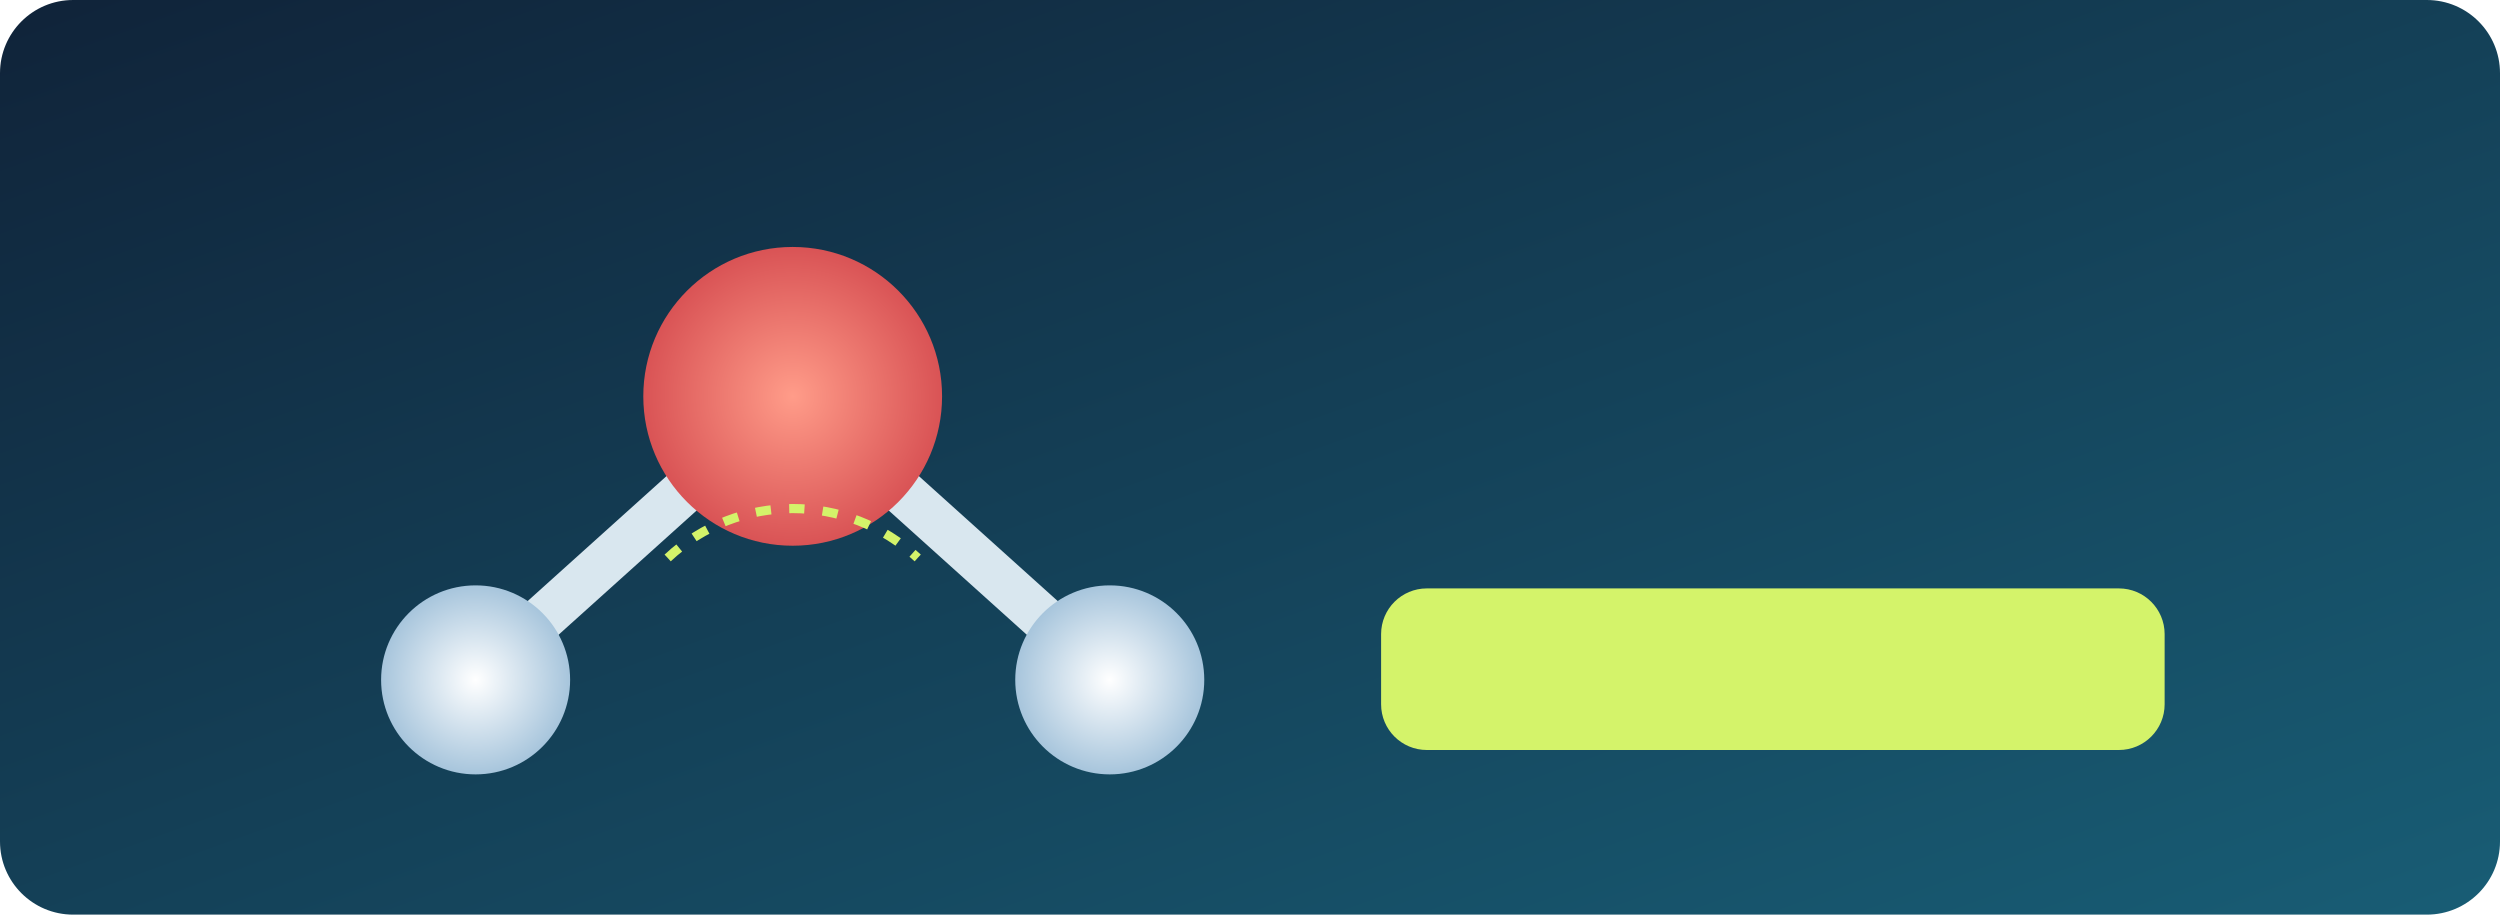
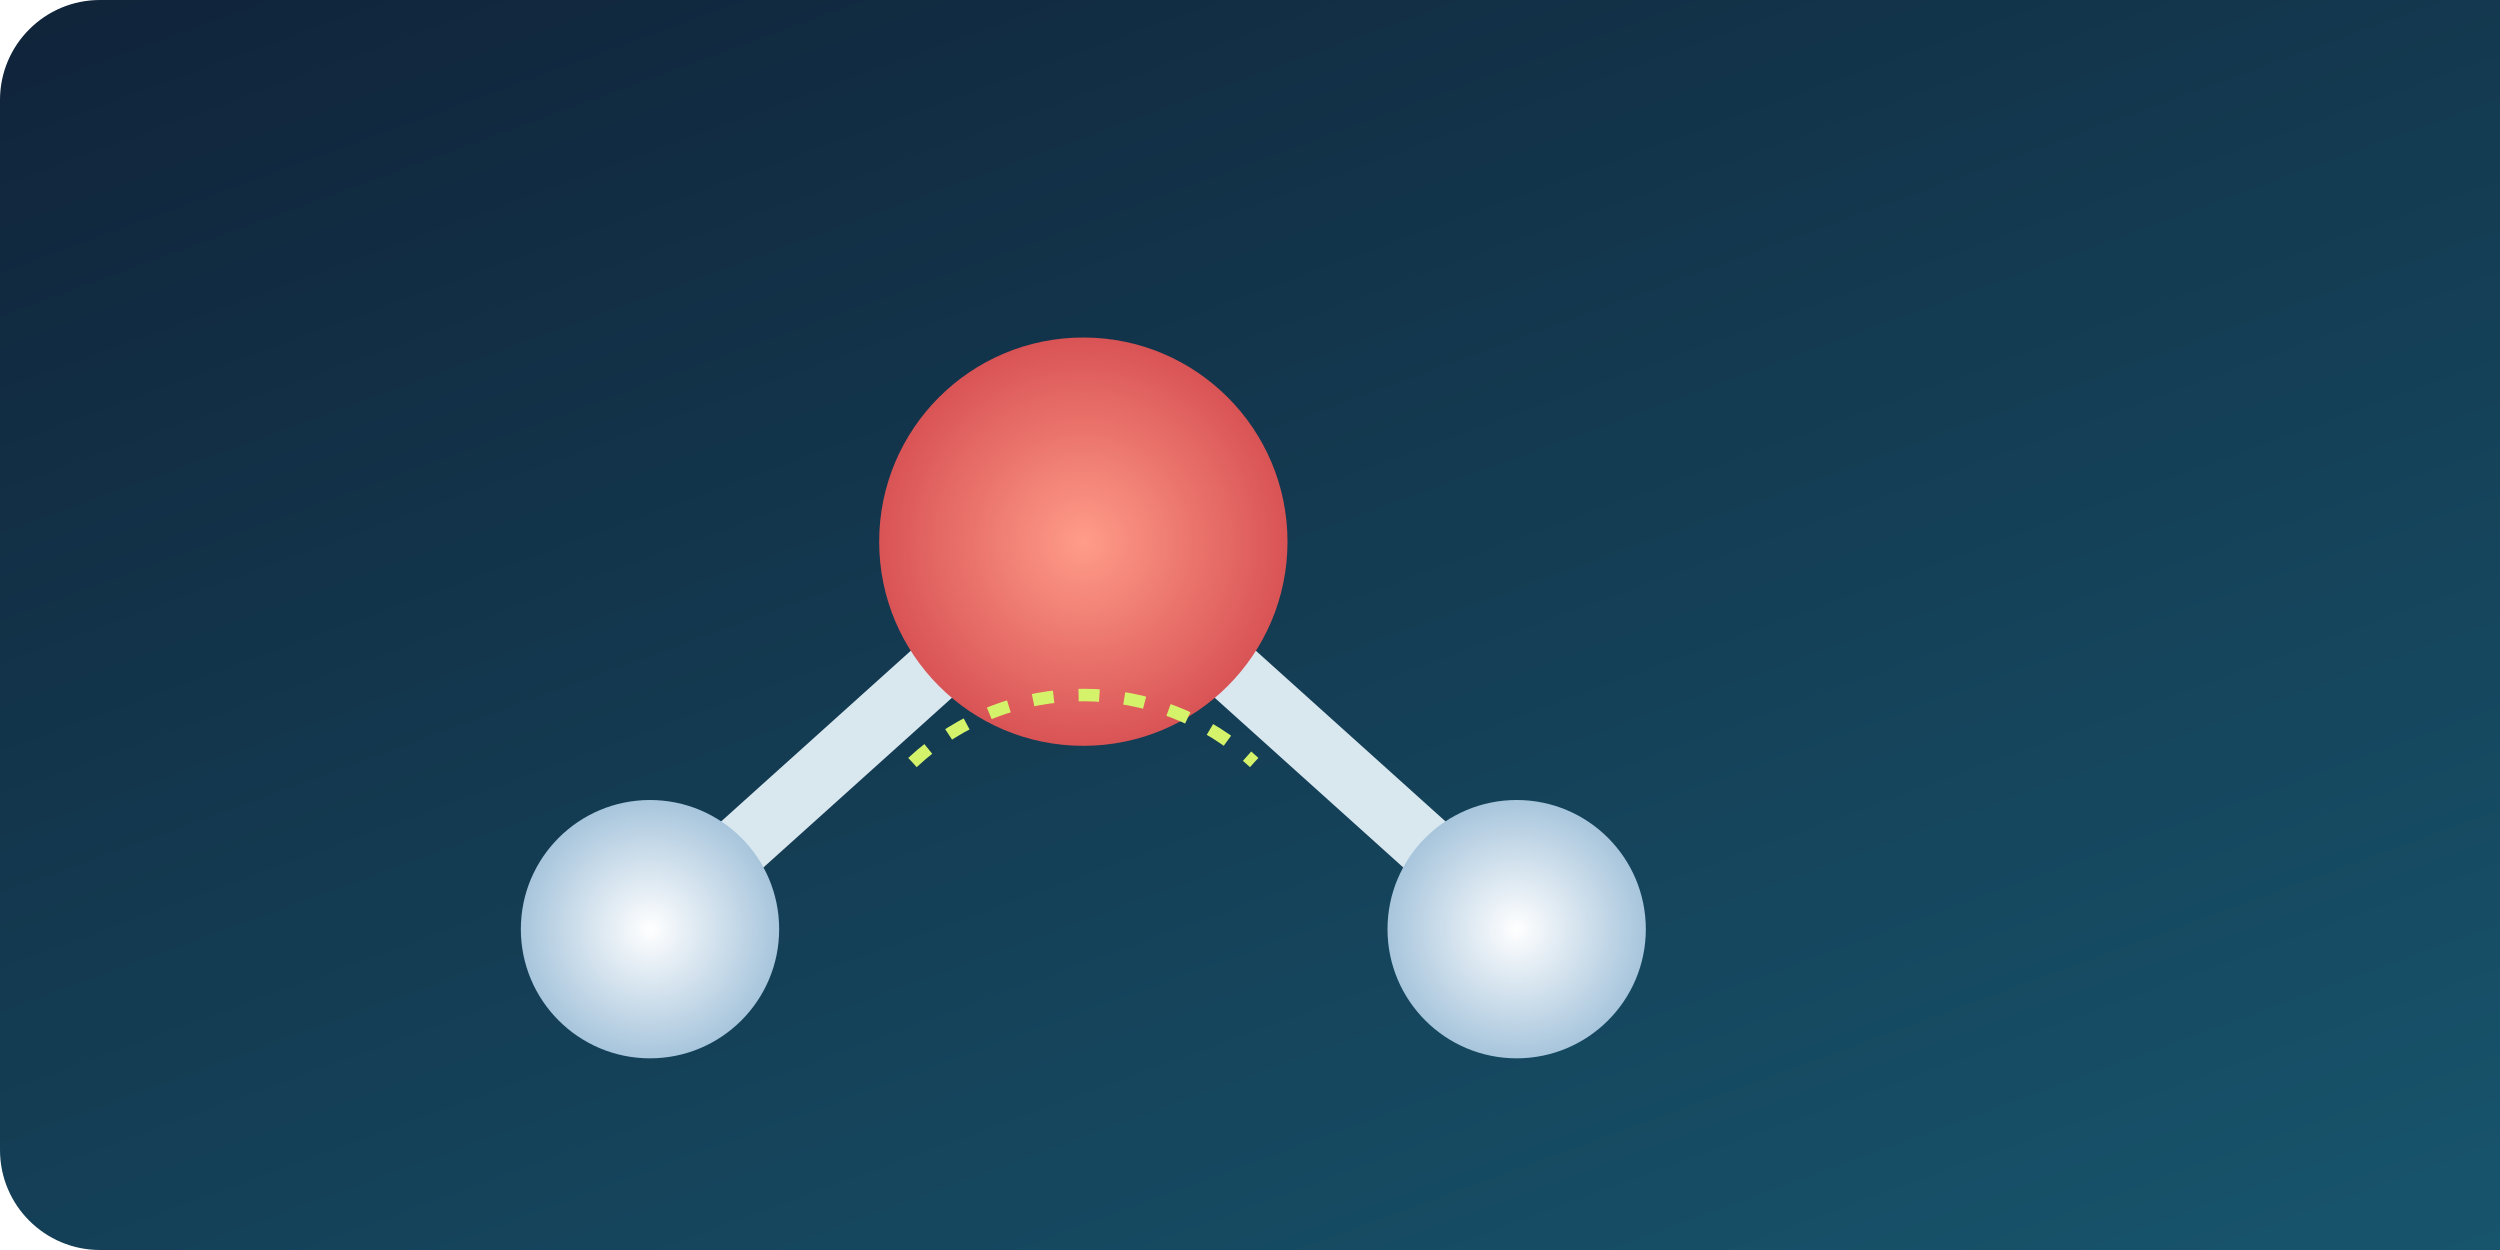
- <svg xmlns="http://www.w3.org/2000/svg" viewBox="0 0 820 300" role="img" aria-labelledby="t d">
+ <svg xmlns="http://www.w3.org/2000/svg" viewBox="0 0 600 300" role="img" aria-labelledby="t d">
  <defs>
    <linearGradient id="bg" x2="1" y2="1">
      <stop stop-color="#102339" />
      <stop offset="1" stop-color="#185d75" />
    </linearGradient>
    <radialGradient id="o">
      <stop stop-color="#ff9c89" />
      <stop offset="1" stop-color="#d95355" />
    </radialGradient>
    <radialGradient id="h">
      <stop stop-color="#fff" />
      <stop offset="1" stop-color="#a7c5dc" />
    </radialGradient>
  </defs>
  <rect width="820" height="300" rx="24" fill="url(#bg)" />
  <path d="M240 147L170 210M280 147l70 63" stroke="#d9e7ef" stroke-width="15" stroke-linecap="round" />
  <circle cx="260" cy="130" r="49" fill="url(#o)" />
  <circle cx="156" cy="223" r="31" fill="url(#h)" />
  <circle cx="364" cy="223" r="31" fill="url(#h)" />
  <path d="M219 183a60 60 0 0 1 82 0" fill="none" stroke="#d4f36a" stroke-width="3" stroke-dasharray="5 6" />
-   <rect x="453" y="193" width="257" height="53" rx="15" fill="#d4f36a" />
</svg>
